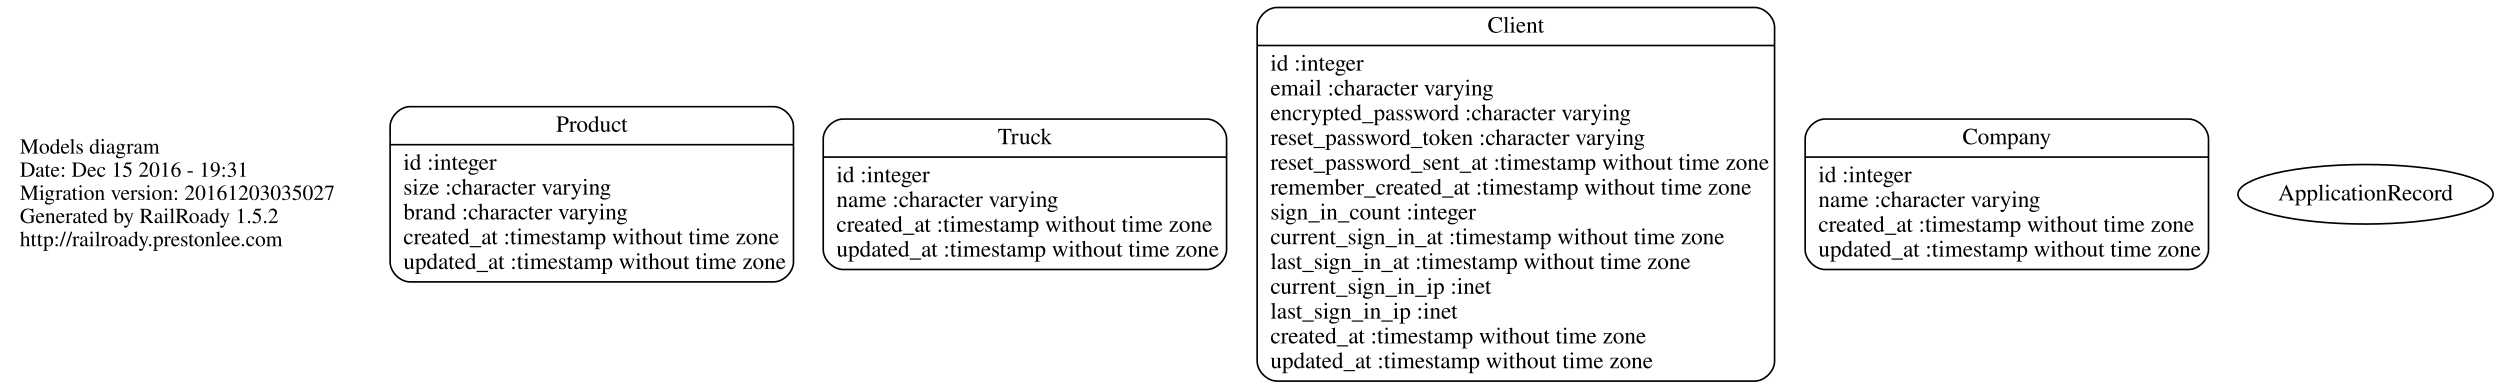
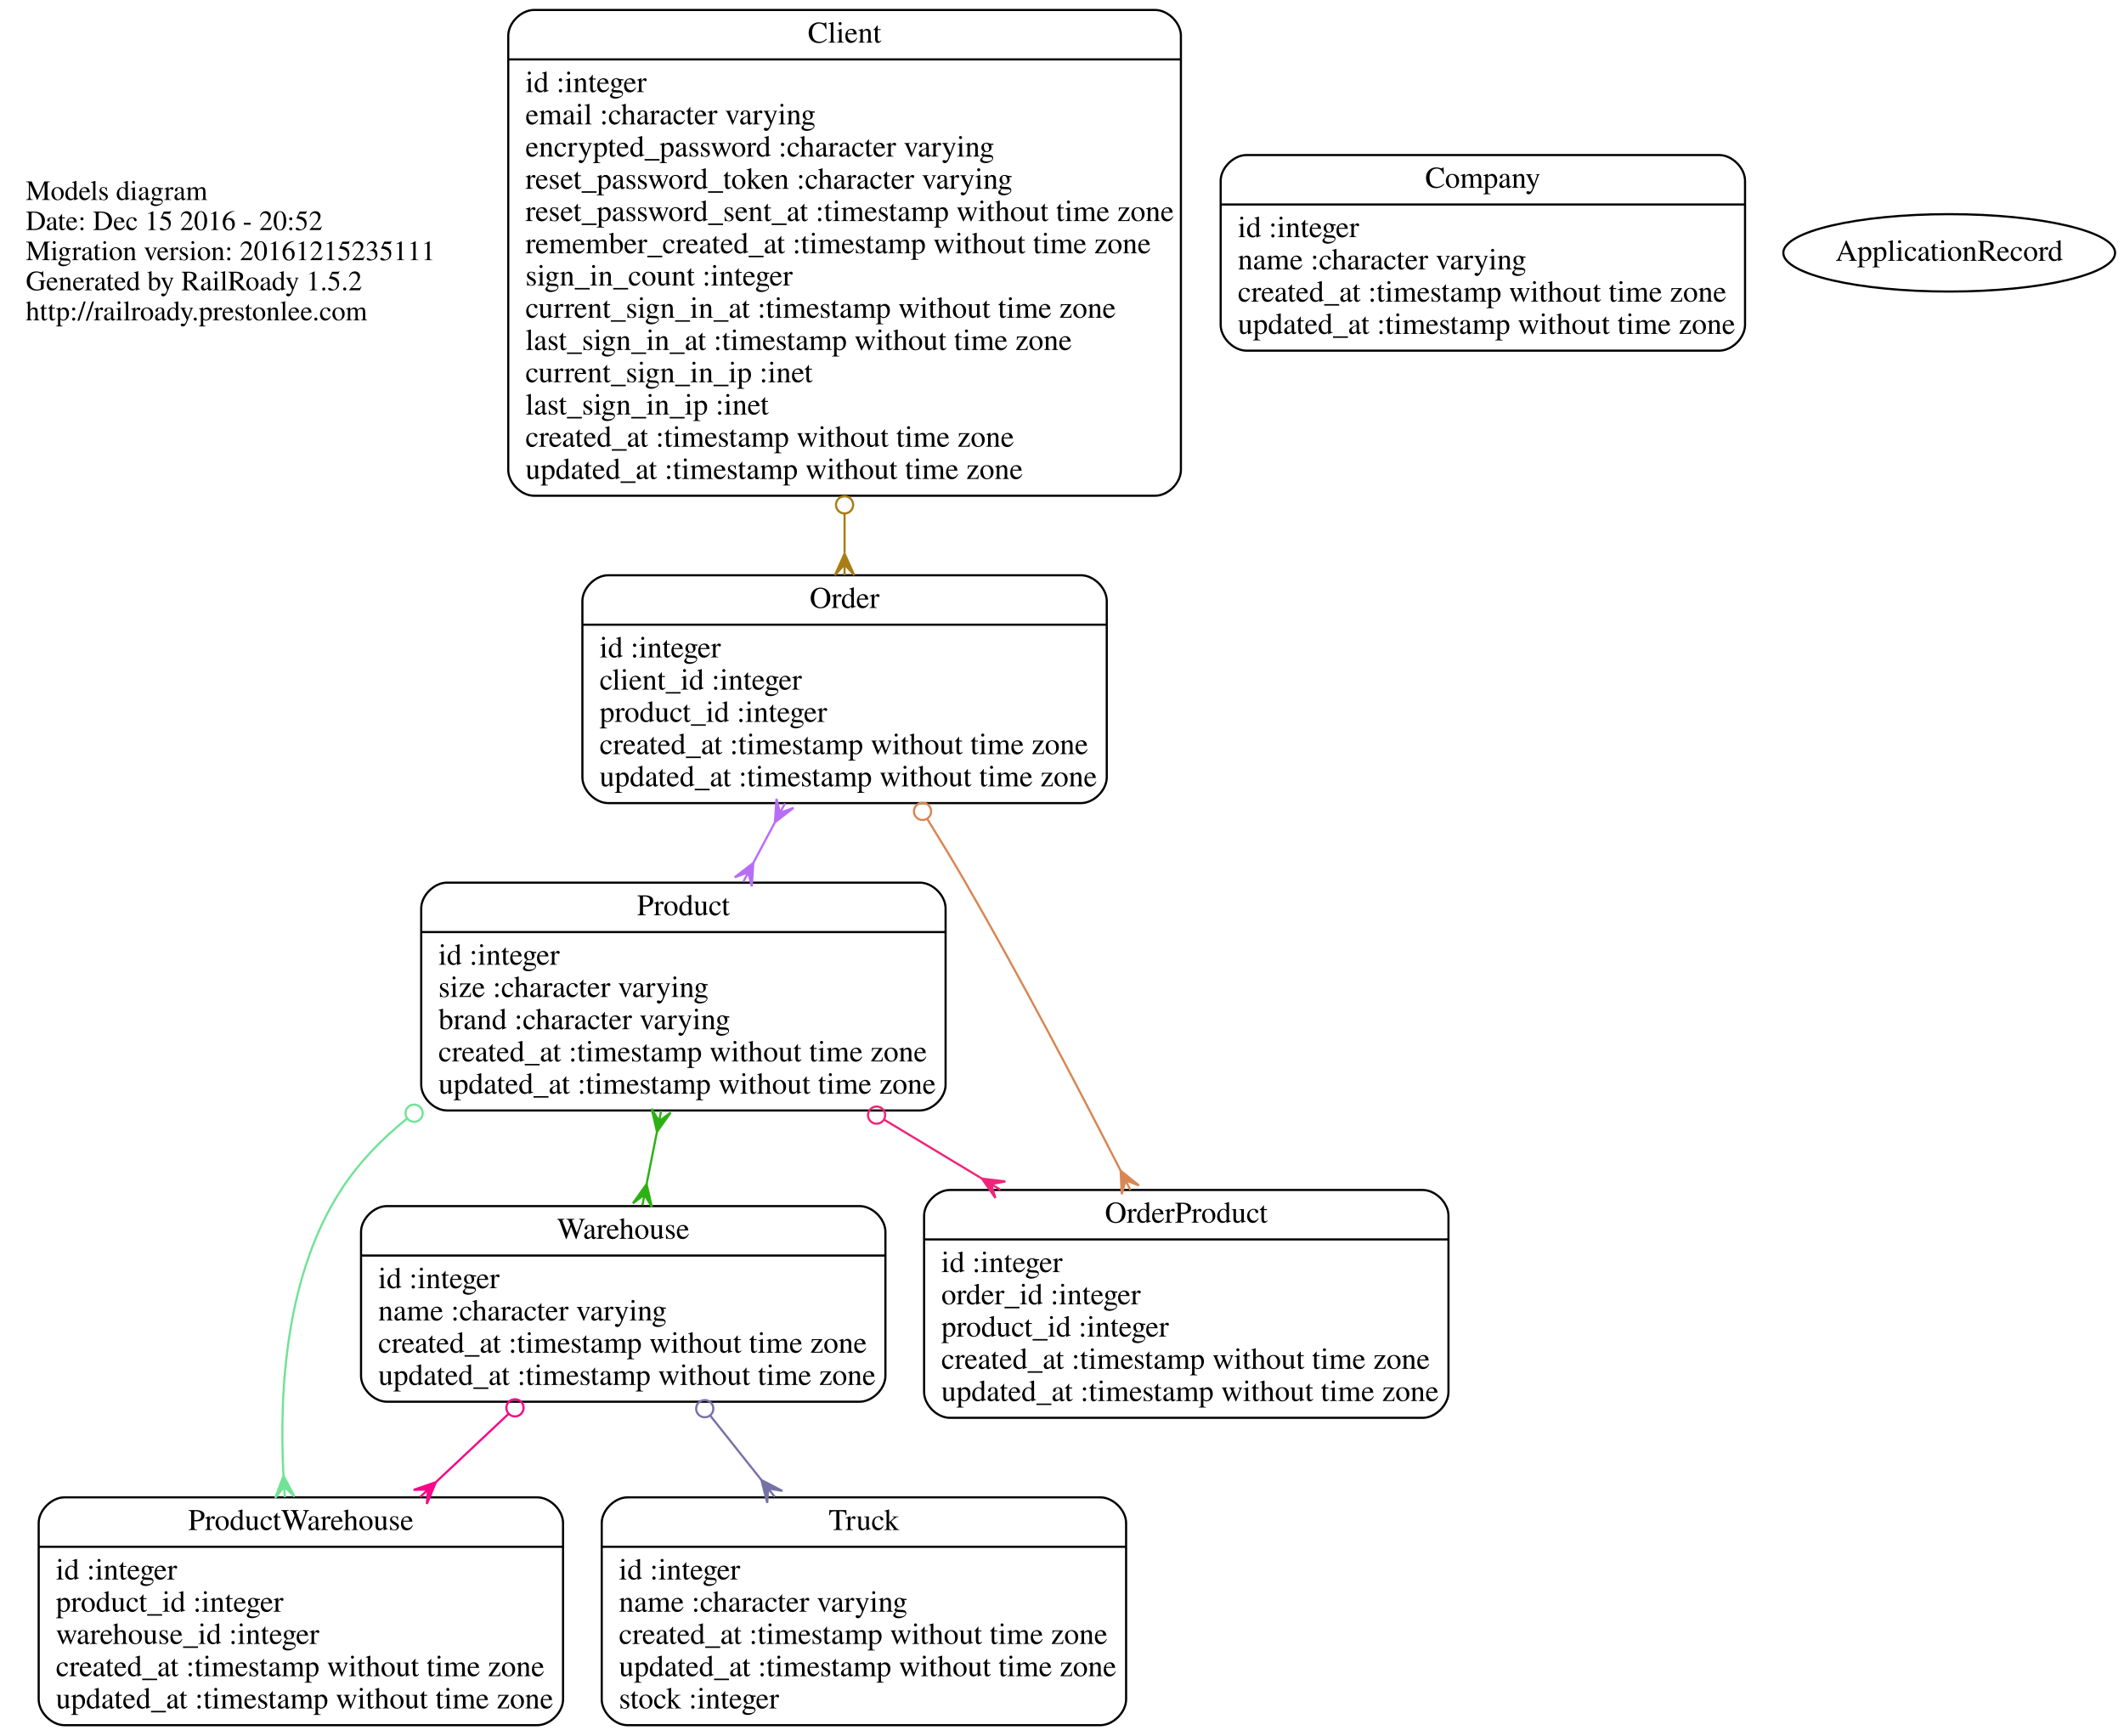
- <svg xmlns="http://www.w3.org/2000/svg" width="1512pt" height="235pt" viewBox="0.00 0.00 1512.34 235.00">
-   <g id="graph0" class="graph" transform="scale(1 1) rotate(0) translate(4 231)">
-     <polygon fill="none" stroke="none" points="-4,4 -4,-231 1508.34,-231 1508.34,4 -4,4" />
+ <svg xmlns="http://www.w3.org/2000/svg" width="988pt" height="807pt" viewBox="0.00 0.00 988.34 807.00">
+   <g id="graph0" class="graph" transform="scale(1 1) rotate(0) translate(4 803)">
+     <polygon fill="none" stroke="none" points="-4,4 -4,-803 984.343,-803 984.343,4 -4,4" />
    <g id="node1" class="node">
-       <text text-anchor="start" x="8" y="-138.1" font-family="Times,serif" font-size="13.00">Models diagram</text>
-       <text text-anchor="start" x="8" y="-124.1" font-family="Times,serif" font-size="13.00">Date: Dec 15 2016 - 19:31</text>
-       <text text-anchor="start" x="8" y="-110.1" font-family="Times,serif" font-size="13.00">Migration version: 20161203035027</text>
-       <text text-anchor="start" x="8" y="-96.1" font-family="Times,serif" font-size="13.00">Generated by RailRoady 1.5.2</text>
-       <text text-anchor="start" x="8" y="-82.1" font-family="Times,serif" font-size="13.00">http://railroady.prestonlee.com</text>
+       <text text-anchor="start" x="8" y="-710.1" font-family="Times,serif" font-size="13.00">Models diagram</text>
+       <text text-anchor="start" x="8" y="-696.1" font-family="Times,serif" font-size="13.00">Date: Dec 15 2016 - 20:52</text>
+       <text text-anchor="start" x="8" y="-682.1" font-family="Times,serif" font-size="13.00">Migration version: 20161215235111</text>
+       <text text-anchor="start" x="8" y="-668.1" font-family="Times,serif" font-size="13.00">Generated by RailRoady 1.5.2</text>
+       <text text-anchor="start" x="8" y="-654.1" font-family="Times,serif" font-size="13.00">http://railroady.prestonlee.com</text>
    </g>
    <g id="node2" class="node">
-       <path fill="none" stroke="black" d="M244,-60.5C244,-60.5 464,-60.5 464,-60.5 470,-60.5 476,-66.5 476,-72.5 476,-72.5 476,-154.5 476,-154.5 476,-160.5 470,-166.5 464,-166.5 464,-166.5 244,-166.5 244,-166.5 238,-166.5 232,-160.5 232,-154.5 232,-154.5 232,-72.5 232,-72.5 232,-66.5 238,-60.5 244,-60.5" />
-       <text text-anchor="middle" x="354" y="-151.3" font-family="Times,serif" font-size="14.00">Product</text>
-       <polyline fill="none" stroke="black" points="232,-143.5 476,-143.5 " />
-       <text text-anchor="start" x="240" y="-128.3" font-family="Times,serif" font-size="14.00">id :integer</text>
-       <text text-anchor="start" x="240" y="-113.3" font-family="Times,serif" font-size="14.00">size :character varying</text>
-       <text text-anchor="start" x="240" y="-98.3" font-family="Times,serif" font-size="14.00">brand :character varying</text>
-       <text text-anchor="start" x="240" y="-83.3" font-family="Times,serif" font-size="14.00">created_at :timestamp without time zone</text>
-       <text text-anchor="start" x="240" y="-68.3" font-family="Times,serif" font-size="14.00">updated_at :timestamp without time zone</text>
+       <path fill="none" stroke="black" d="M26,-0.5C26,-0.5 246,-0.5 246,-0.5 252,-0.5 258,-6.5 258,-12.5 258,-12.5 258,-94.5 258,-94.5 258,-100.5 252,-106.5 246,-106.5 246,-106.5 26,-106.5 26,-106.5 20,-106.5 14,-100.5 14,-94.5 14,-94.5 14,-12.5 14,-12.5 14,-6.5 20,-0.5 26,-0.5" />
+       <text text-anchor="middle" x="136" y="-91.3" font-family="Times,serif" font-size="14.00">ProductWarehouse</text>
+       <polyline fill="none" stroke="black" points="14,-83.5 258,-83.5 " />
+       <text text-anchor="start" x="22" y="-68.3" font-family="Times,serif" font-size="14.00">id :integer</text>
+       <text text-anchor="start" x="22" y="-53.3" font-family="Times,serif" font-size="14.00">product_id :integer</text>
+       <text text-anchor="start" x="22" y="-38.3" font-family="Times,serif" font-size="14.00">warehouse_id :integer</text>
+       <text text-anchor="start" x="22" y="-23.3" font-family="Times,serif" font-size="14.00">created_at :timestamp without time zone</text>
+       <text text-anchor="start" x="22" y="-8.3" font-family="Times,serif" font-size="14.00">updated_at :timestamp without time zone</text>
    </g>
    <g id="node3" class="node">
-       <path fill="none" stroke="black" d="M506,-68C506,-68 726,-68 726,-68 732,-68 738,-74 738,-80 738,-80 738,-147 738,-147 738,-153 732,-159 726,-159 726,-159 506,-159 506,-159 500,-159 494,-153 494,-147 494,-147 494,-80 494,-80 494,-74 500,-68 506,-68" />
-       <text text-anchor="middle" x="616" y="-143.8" font-family="Times,serif" font-size="14.00">Truck</text>
-       <polyline fill="none" stroke="black" points="494,-136 738,-136 " />
-       <text text-anchor="start" x="502" y="-120.8" font-family="Times,serif" font-size="14.00">id :integer</text>
-       <text text-anchor="start" x="502" y="-105.8" font-family="Times,serif" font-size="14.00">name :character varying</text>
-       <text text-anchor="start" x="502" y="-90.8" font-family="Times,serif" font-size="14.00">created_at :timestamp without time zone</text>
-       <text text-anchor="start" x="502" y="-75.8" font-family="Times,serif" font-size="14.00">updated_at :timestamp without time zone</text>
+       <path fill="none" stroke="black" d="M279,-429.5C279,-429.5 499,-429.5 499,-429.5 505,-429.5 511,-435.5 511,-441.5 511,-441.5 511,-523.5 511,-523.5 511,-529.5 505,-535.5 499,-535.5 499,-535.5 279,-535.5 279,-535.5 273,-535.5 267,-529.5 267,-523.5 267,-523.5 267,-441.5 267,-441.5 267,-435.5 273,-429.5 279,-429.5" />
+       <text text-anchor="middle" x="389" y="-520.3" font-family="Times,serif" font-size="14.00">Order</text>
+       <polyline fill="none" stroke="black" points="267,-512.5 511,-512.5 " />
+       <text text-anchor="start" x="275" y="-497.3" font-family="Times,serif" font-size="14.00">id :integer</text>
+       <text text-anchor="start" x="275" y="-482.3" font-family="Times,serif" font-size="14.00">client_id :integer</text>
+       <text text-anchor="start" x="275" y="-467.3" font-family="Times,serif" font-size="14.00">product_id :integer</text>
+       <text text-anchor="start" x="275" y="-452.3" font-family="Times,serif" font-size="14.00">created_at :timestamp without time zone</text>
+       <text text-anchor="start" x="275" y="-437.3" font-family="Times,serif" font-size="14.00">updated_at :timestamp without time zone</text>
    </g>
    <g id="node4" class="node">
-       <path fill="none" stroke="black" d="M768.5,-0.5C768.5,-0.5 1057.5,-0.5 1057.5,-0.5 1063.5,-0.5 1069.5,-6.5 1069.5,-12.5 1069.5,-12.5 1069.5,-214.5 1069.5,-214.5 1069.5,-220.5 1063.5,-226.5 1057.5,-226.5 1057.5,-226.5 768.5,-226.5 768.5,-226.5 762.5,-226.5 756.5,-220.5 756.5,-214.5 756.5,-214.5 756.5,-12.5 756.5,-12.5 756.5,-6.5 762.5,-0.5 768.5,-0.5" />
-       <text text-anchor="middle" x="913" y="-211.3" font-family="Times,serif" font-size="14.00">Client</text>
-       <polyline fill="none" stroke="black" points="756.5,-203.5 1069.5,-203.5 " />
-       <text text-anchor="start" x="764.5" y="-188.3" font-family="Times,serif" font-size="14.00">id :integer</text>
-       <text text-anchor="start" x="764.5" y="-173.3" font-family="Times,serif" font-size="14.00">email :character varying</text>
-       <text text-anchor="start" x="764.5" y="-158.3" font-family="Times,serif" font-size="14.00">encrypted_password :character varying</text>
-       <text text-anchor="start" x="764.5" y="-143.3" font-family="Times,serif" font-size="14.00">reset_password_token :character varying</text>
-       <text text-anchor="start" x="764.5" y="-128.3" font-family="Times,serif" font-size="14.00">reset_password_sent_at :timestamp without time zone</text>
-       <text text-anchor="start" x="764.5" y="-113.3" font-family="Times,serif" font-size="14.00">remember_created_at :timestamp without time zone</text>
-       <text text-anchor="start" x="764.5" y="-98.3" font-family="Times,serif" font-size="14.00">sign_in_count :integer</text>
-       <text text-anchor="start" x="764.5" y="-83.3" font-family="Times,serif" font-size="14.00">current_sign_in_at :timestamp without time zone</text>
-       <text text-anchor="start" x="764.5" y="-68.3" font-family="Times,serif" font-size="14.00">last_sign_in_at :timestamp without time zone</text>
-       <text text-anchor="start" x="764.5" y="-53.3" font-family="Times,serif" font-size="14.00">current_sign_in_ip :inet</text>
-       <text text-anchor="start" x="764.5" y="-38.3" font-family="Times,serif" font-size="14.00">last_sign_in_ip :inet</text>
-       <text text-anchor="start" x="764.5" y="-23.3" font-family="Times,serif" font-size="14.00">created_at :timestamp without time zone</text>
-       <text text-anchor="start" x="764.5" y="-8.3" font-family="Times,serif" font-size="14.00">updated_at :timestamp without time zone</text>
+       <path fill="none" stroke="black" d="M204,-286.5C204,-286.5 424,-286.5 424,-286.5 430,-286.5 436,-292.5 436,-298.5 436,-298.5 436,-380.5 436,-380.5 436,-386.5 430,-392.5 424,-392.5 424,-392.5 204,-392.5 204,-392.5 198,-392.5 192,-386.5 192,-380.5 192,-380.5 192,-298.5 192,-298.5 192,-292.5 198,-286.5 204,-286.5" />
+       <text text-anchor="middle" x="314" y="-377.3" font-family="Times,serif" font-size="14.00">Product</text>
+       <polyline fill="none" stroke="black" points="192,-369.5 436,-369.5 " />
+       <text text-anchor="start" x="200" y="-354.3" font-family="Times,serif" font-size="14.00">id :integer</text>
+       <text text-anchor="start" x="200" y="-339.3" font-family="Times,serif" font-size="14.00">size :character varying</text>
+       <text text-anchor="start" x="200" y="-324.3" font-family="Times,serif" font-size="14.00">brand :character varying</text>
+       <text text-anchor="start" x="200" y="-309.3" font-family="Times,serif" font-size="14.00">created_at :timestamp without time zone</text>
+       <text text-anchor="start" x="200" y="-294.3" font-family="Times,serif" font-size="14.00">updated_at :timestamp without time zone</text>
+     </g>
+     <g id="edge2" class="edge">
+       <path fill="none" stroke="#b86df7" d="M356.466,-420.336C353.194,-414.184 349.87,-407.936 346.598,-401.783" />
+       <polygon fill="#b86df7" stroke="#b86df7" points="356.59,-420.569 357.313,-431.511 358.938,-424.983 361.286,-429.397 361.286,-429.397 361.286,-429.397 358.938,-424.983 365.259,-427.284 356.59,-420.569 356.59,-420.569" />
+       <polygon fill="#b86df7" stroke="#b86df7" points="346.547,-401.688 345.824,-390.746 344.199,-397.274 341.851,-392.859 341.851,-392.859 341.851,-392.859 344.199,-397.274 337.878,-394.972 346.547,-401.688 346.547,-401.688" />
+     </g>
+     <g id="node7" class="node">
+       <path fill="none" stroke="black" d="M438,-143.5C438,-143.5 658,-143.5 658,-143.5 664,-143.5 670,-149.5 670,-155.5 670,-155.5 670,-237.5 670,-237.5 670,-243.5 664,-249.5 658,-249.5 658,-249.5 438,-249.5 438,-249.5 432,-249.5 426,-243.5 426,-237.5 426,-237.5 426,-155.5 426,-155.5 426,-149.5 432,-143.5 438,-143.5" />
+       <text text-anchor="middle" x="548" y="-234.3" font-family="Times,serif" font-size="14.00">OrderProduct</text>
+       <polyline fill="none" stroke="black" points="426,-226.5 670,-226.5 " />
+       <text text-anchor="start" x="434" y="-211.3" font-family="Times,serif" font-size="14.00">id :integer</text>
+       <text text-anchor="start" x="434" y="-196.3" font-family="Times,serif" font-size="14.00">order_id :integer</text>
+       <text text-anchor="start" x="434" y="-181.3" font-family="Times,serif" font-size="14.00">product_id :integer</text>
+       <text text-anchor="start" x="434" y="-166.3" font-family="Times,serif" font-size="14.00">created_at :timestamp without time zone</text>
+       <text text-anchor="start" x="434" y="-151.3" font-family="Times,serif" font-size="14.00">updated_at :timestamp without time zone</text>
+     </g>
+     <g id="edge1" class="edge">
+       <path fill="none" stroke="#d88654" d="M427.501,-422.079C433.488,-412.436 439.505,-402.498 445,-393 470.613,-348.733 497.482,-297.554 517.353,-258.666" />
+       <ellipse fill="none" stroke="#d88654" cx="425.274" cy="-425.646" rx="4" ry="4" />
+       <polygon fill="#d88654" stroke="#d88654" points="517.452,-258.47 526.002,-251.603 519.722,-254.015 521.992,-249.56 521.992,-249.56 521.992,-249.56 519.722,-254.015 517.983,-247.517 517.452,-258.47 517.452,-258.47" />
+     </g>
+     <g id="edge4" class="edge">
+       <path fill="none" stroke="#72e296" d="M185.25,-282.587C173.567,-273.185 163.106,-262.376 155,-250 129.421,-210.948 125.765,-157.756 127.901,-116.715" />
+       <ellipse fill="none" stroke="#72e296" cx="188.687" cy="-285.229" rx="4" ry="4" />
+       <polygon fill="#72e296" stroke="#72e296" points="127.912,-116.538 133.05,-106.849 128.236,-111.548 128.559,-106.559 128.559,-106.559 128.559,-106.559 128.236,-111.548 124.068,-106.268 127.912,-116.538 127.912,-116.538" />
+     </g>
+     <g id="node6" class="node">
+       <path fill="none" stroke="black" d="M176,-151C176,-151 396,-151 396,-151 402,-151 408,-157 408,-163 408,-163 408,-230 408,-230 408,-236 402,-242 396,-242 396,-242 176,-242 176,-242 170,-242 164,-236 164,-230 164,-230 164,-163 164,-163 164,-157 170,-151 176,-151" />
+       <text text-anchor="middle" x="286" y="-226.8" font-family="Times,serif" font-size="14.00">Warehouse</text>
+       <polyline fill="none" stroke="black" points="164,-219 408,-219 " />
+       <text text-anchor="start" x="172" y="-203.8" font-family="Times,serif" font-size="14.00">id :integer</text>
+       <text text-anchor="start" x="172" y="-188.8" font-family="Times,serif" font-size="14.00">name :character varying</text>
+       <text text-anchor="start" x="172" y="-173.8" font-family="Times,serif" font-size="14.00">created_at :timestamp without time zone</text>
+       <text text-anchor="start" x="172" y="-158.8" font-family="Times,serif" font-size="14.00">updated_at :timestamp without time zone</text>
+     </g>
+     <g id="edge5" class="edge">
+       <path fill="none" stroke="#2cb114" d="M301.677,-276.447C300.079,-268.399 298.451,-260.202 296.879,-252.283" />
+       <polygon fill="#2cb114" stroke="#2cb114" points="301.706,-276.589 299.24,-287.274 302.679,-281.493 303.653,-286.397 303.653,-286.397 303.653,-286.397 302.679,-281.493 308.067,-285.521 301.706,-276.589 301.706,-276.589" />
+       <polygon fill="#2cb114" stroke="#2cb114" points="296.871,-252.243 299.337,-241.558 295.897,-247.339 294.923,-242.434 294.923,-242.434 294.923,-242.434 295.897,-247.339 290.509,-243.311 296.871,-252.243 296.871,-252.243" />
+     </g>
+     <g id="edge3" class="edge">
+       <path fill="none" stroke="#ef257a" d="M407.519,-282.149C422.413,-273.174 437.836,-263.881 452.769,-254.883" />
+       <ellipse fill="none" stroke="#ef257a" cx="403.894" cy="-284.333" rx="4" ry="4" />
+       <polygon fill="#ef257a" stroke="#ef257a" points="452.932,-254.785 463.819,-253.478 457.214,-252.204 461.497,-249.624 461.497,-249.624 461.497,-249.624 457.214,-252.204 459.174,-245.769 452.932,-254.785 452.932,-254.785" />
    </g>
    <g id="node5" class="node">
-       <path fill="none" stroke="black" d="M1100,-68C1100,-68 1320,-68 1320,-68 1326,-68 1332,-74 1332,-80 1332,-80 1332,-147 1332,-147 1332,-153 1326,-159 1320,-159 1320,-159 1100,-159 1100,-159 1094,-159 1088,-153 1088,-147 1088,-147 1088,-80 1088,-80 1088,-74 1094,-68 1100,-68" />
-       <text text-anchor="middle" x="1210" y="-143.8" font-family="Times,serif" font-size="14.00">Company</text>
-       <polyline fill="none" stroke="black" points="1088,-136 1332,-136 " />
-       <text text-anchor="start" x="1096" y="-120.8" font-family="Times,serif" font-size="14.00">id :integer</text>
-       <text text-anchor="start" x="1096" y="-105.8" font-family="Times,serif" font-size="14.00">name :character varying</text>
-       <text text-anchor="start" x="1096" y="-90.8" font-family="Times,serif" font-size="14.00">created_at :timestamp without time zone</text>
-       <text text-anchor="start" x="1096" y="-75.8" font-family="Times,serif" font-size="14.00">updated_at :timestamp without time zone</text>
+       <path fill="none" stroke="black" d="M288,-0.5C288,-0.5 508,-0.5 508,-0.5 514,-0.5 520,-6.5 520,-12.5 520,-12.5 520,-94.5 520,-94.5 520,-100.5 514,-106.5 508,-106.5 508,-106.5 288,-106.5 288,-106.5 282,-106.5 276,-100.5 276,-94.5 276,-94.5 276,-12.5 276,-12.5 276,-6.5 282,-0.5 288,-0.5" />
+       <text text-anchor="middle" x="398" y="-91.3" font-family="Times,serif" font-size="14.00">Truck</text>
+       <polyline fill="none" stroke="black" points="276,-83.5 520,-83.5 " />
+       <text text-anchor="start" x="284" y="-68.3" font-family="Times,serif" font-size="14.00">id :integer</text>
+       <text text-anchor="start" x="284" y="-53.3" font-family="Times,serif" font-size="14.00">name :character varying</text>
+       <text text-anchor="start" x="284" y="-38.3" font-family="Times,serif" font-size="14.00">created_at :timestamp without time zone</text>
+       <text text-anchor="start" x="284" y="-23.3" font-family="Times,serif" font-size="14.00">updated_at :timestamp without time zone</text>
+       <text text-anchor="start" x="284" y="-8.3" font-family="Times,serif" font-size="14.00">stock :integer</text>
    </g>
-     <g id="node6" class="node">
-       <ellipse fill="none" stroke="black" cx="1427" cy="-113.5" rx="77.187" ry="18" />
-       <text text-anchor="middle" x="1427" y="-109.8" font-family="Times,serif" font-size="14.00">ApplicationRecord</text>
+     <g id="edge6" class="edge">
+       <path fill="none" stroke="#f80789" d="M232.506,-145.215C221.598,-134.962 210.028,-124.086 198.829,-113.56" />
+       <ellipse fill="none" stroke="#f80789" cx="235.625" cy="-148.147" rx="4" ry="4" />
+       <polygon fill="#f80789" stroke="#f80789" points="198.821,-113.552 194.617,-103.424 195.178,-110.127 191.535,-106.703 191.535,-106.703 191.535,-106.703 195.178,-110.127 188.453,-109.982 198.821,-113.552 198.821,-113.552" />
+     </g>
+     <g id="edge7" class="edge">
+       <path fill="none" stroke="#7772a5" d="M326.48,-144.539C334.193,-134.829 342.332,-124.582 350.247,-114.617" />
+       <ellipse fill="none" stroke="#7772a5" cx="323.925" cy="-147.755" rx="4" ry="4" />
+       <polygon fill="#7772a5" stroke="#7772a5" points="350.314,-114.533 360.058,-109.502 353.424,-110.618 356.534,-106.703 356.534,-106.703 356.534,-106.703 353.424,-110.618 353.01,-103.904 350.314,-114.533 350.314,-114.533" />
+     </g>
+     <g id="node8" class="node">
+       <path fill="none" stroke="black" d="M244.5,-572.5C244.5,-572.5 533.5,-572.5 533.5,-572.5 539.5,-572.5 545.5,-578.5 545.5,-584.5 545.5,-584.5 545.5,-786.5 545.5,-786.5 545.5,-792.5 539.5,-798.5 533.5,-798.5 533.5,-798.5 244.5,-798.5 244.5,-798.5 238.5,-798.5 232.5,-792.5 232.5,-786.5 232.5,-786.5 232.5,-584.5 232.5,-584.5 232.5,-578.5 238.5,-572.5 244.5,-572.5" />
+       <text text-anchor="middle" x="389" y="-783.3" font-family="Times,serif" font-size="14.00">Client</text>
+       <polyline fill="none" stroke="black" points="232.5,-775.5 545.5,-775.5 " />
+       <text text-anchor="start" x="240.5" y="-760.3" font-family="Times,serif" font-size="14.00">id :integer</text>
+       <text text-anchor="start" x="240.5" y="-745.3" font-family="Times,serif" font-size="14.00">email :character varying</text>
+       <text text-anchor="start" x="240.5" y="-730.3" font-family="Times,serif" font-size="14.00">encrypted_password :character varying</text>
+       <text text-anchor="start" x="240.5" y="-715.3" font-family="Times,serif" font-size="14.00">reset_password_token :character varying</text>
+       <text text-anchor="start" x="240.5" y="-700.3" font-family="Times,serif" font-size="14.00">reset_password_sent_at :timestamp without time zone</text>
+       <text text-anchor="start" x="240.5" y="-685.3" font-family="Times,serif" font-size="14.00">remember_created_at :timestamp without time zone</text>
+       <text text-anchor="start" x="240.5" y="-670.3" font-family="Times,serif" font-size="14.00">sign_in_count :integer</text>
+       <text text-anchor="start" x="240.5" y="-655.3" font-family="Times,serif" font-size="14.00">current_sign_in_at :timestamp without time zone</text>
+       <text text-anchor="start" x="240.5" y="-640.3" font-family="Times,serif" font-size="14.00">last_sign_in_at :timestamp without time zone</text>
+       <text text-anchor="start" x="240.5" y="-625.3" font-family="Times,serif" font-size="14.00">current_sign_in_ip :inet</text>
+       <text text-anchor="start" x="240.5" y="-610.3" font-family="Times,serif" font-size="14.00">last_sign_in_ip :inet</text>
+       <text text-anchor="start" x="240.5" y="-595.3" font-family="Times,serif" font-size="14.00">created_at :timestamp without time zone</text>
+       <text text-anchor="start" x="240.5" y="-580.3" font-family="Times,serif" font-size="14.00">updated_at :timestamp without time zone</text>
+     </g>
+     <g id="edge8" class="edge">
+       <path fill="none" stroke="#a97d16" d="M389,-564.208C389,-557.983 389,-551.863 389,-545.949" />
+       <ellipse fill="none" stroke="#a97d16" cx="389" cy="-568.247" rx="4" ry="4" />
+       <polygon fill="#a97d16" stroke="#a97d16" points="389,-545.548 393.5,-535.548 389,-540.548 389,-535.548 389,-535.548 389,-535.548 389,-540.548 384.5,-535.548 389,-545.548 389,-545.548" />
+     </g>
+     <g id="node9" class="node">
+       <path fill="none" stroke="black" d="M576,-640C576,-640 796,-640 796,-640 802,-640 808,-646 808,-652 808,-652 808,-719 808,-719 808,-725 802,-731 796,-731 796,-731 576,-731 576,-731 570,-731 564,-725 564,-719 564,-719 564,-652 564,-652 564,-646 570,-640 576,-640" />
+       <text text-anchor="middle" x="686" y="-715.8" font-family="Times,serif" font-size="14.00">Company</text>
+       <polyline fill="none" stroke="black" points="564,-708 808,-708 " />
+       <text text-anchor="start" x="572" y="-692.8" font-family="Times,serif" font-size="14.00">id :integer</text>
+       <text text-anchor="start" x="572" y="-677.8" font-family="Times,serif" font-size="14.00">name :character varying</text>
+       <text text-anchor="start" x="572" y="-662.8" font-family="Times,serif" font-size="14.00">created_at :timestamp without time zone</text>
+       <text text-anchor="start" x="572" y="-647.8" font-family="Times,serif" font-size="14.00">updated_at :timestamp without time zone</text>
+     </g>
+     <g id="node10" class="node">
+       <ellipse fill="none" stroke="black" cx="903" cy="-685.5" rx="77.187" ry="18" />
+       <text text-anchor="middle" x="903" y="-681.8" font-family="Times,serif" font-size="14.00">ApplicationRecord</text>
    </g>
  </g>
</svg>
